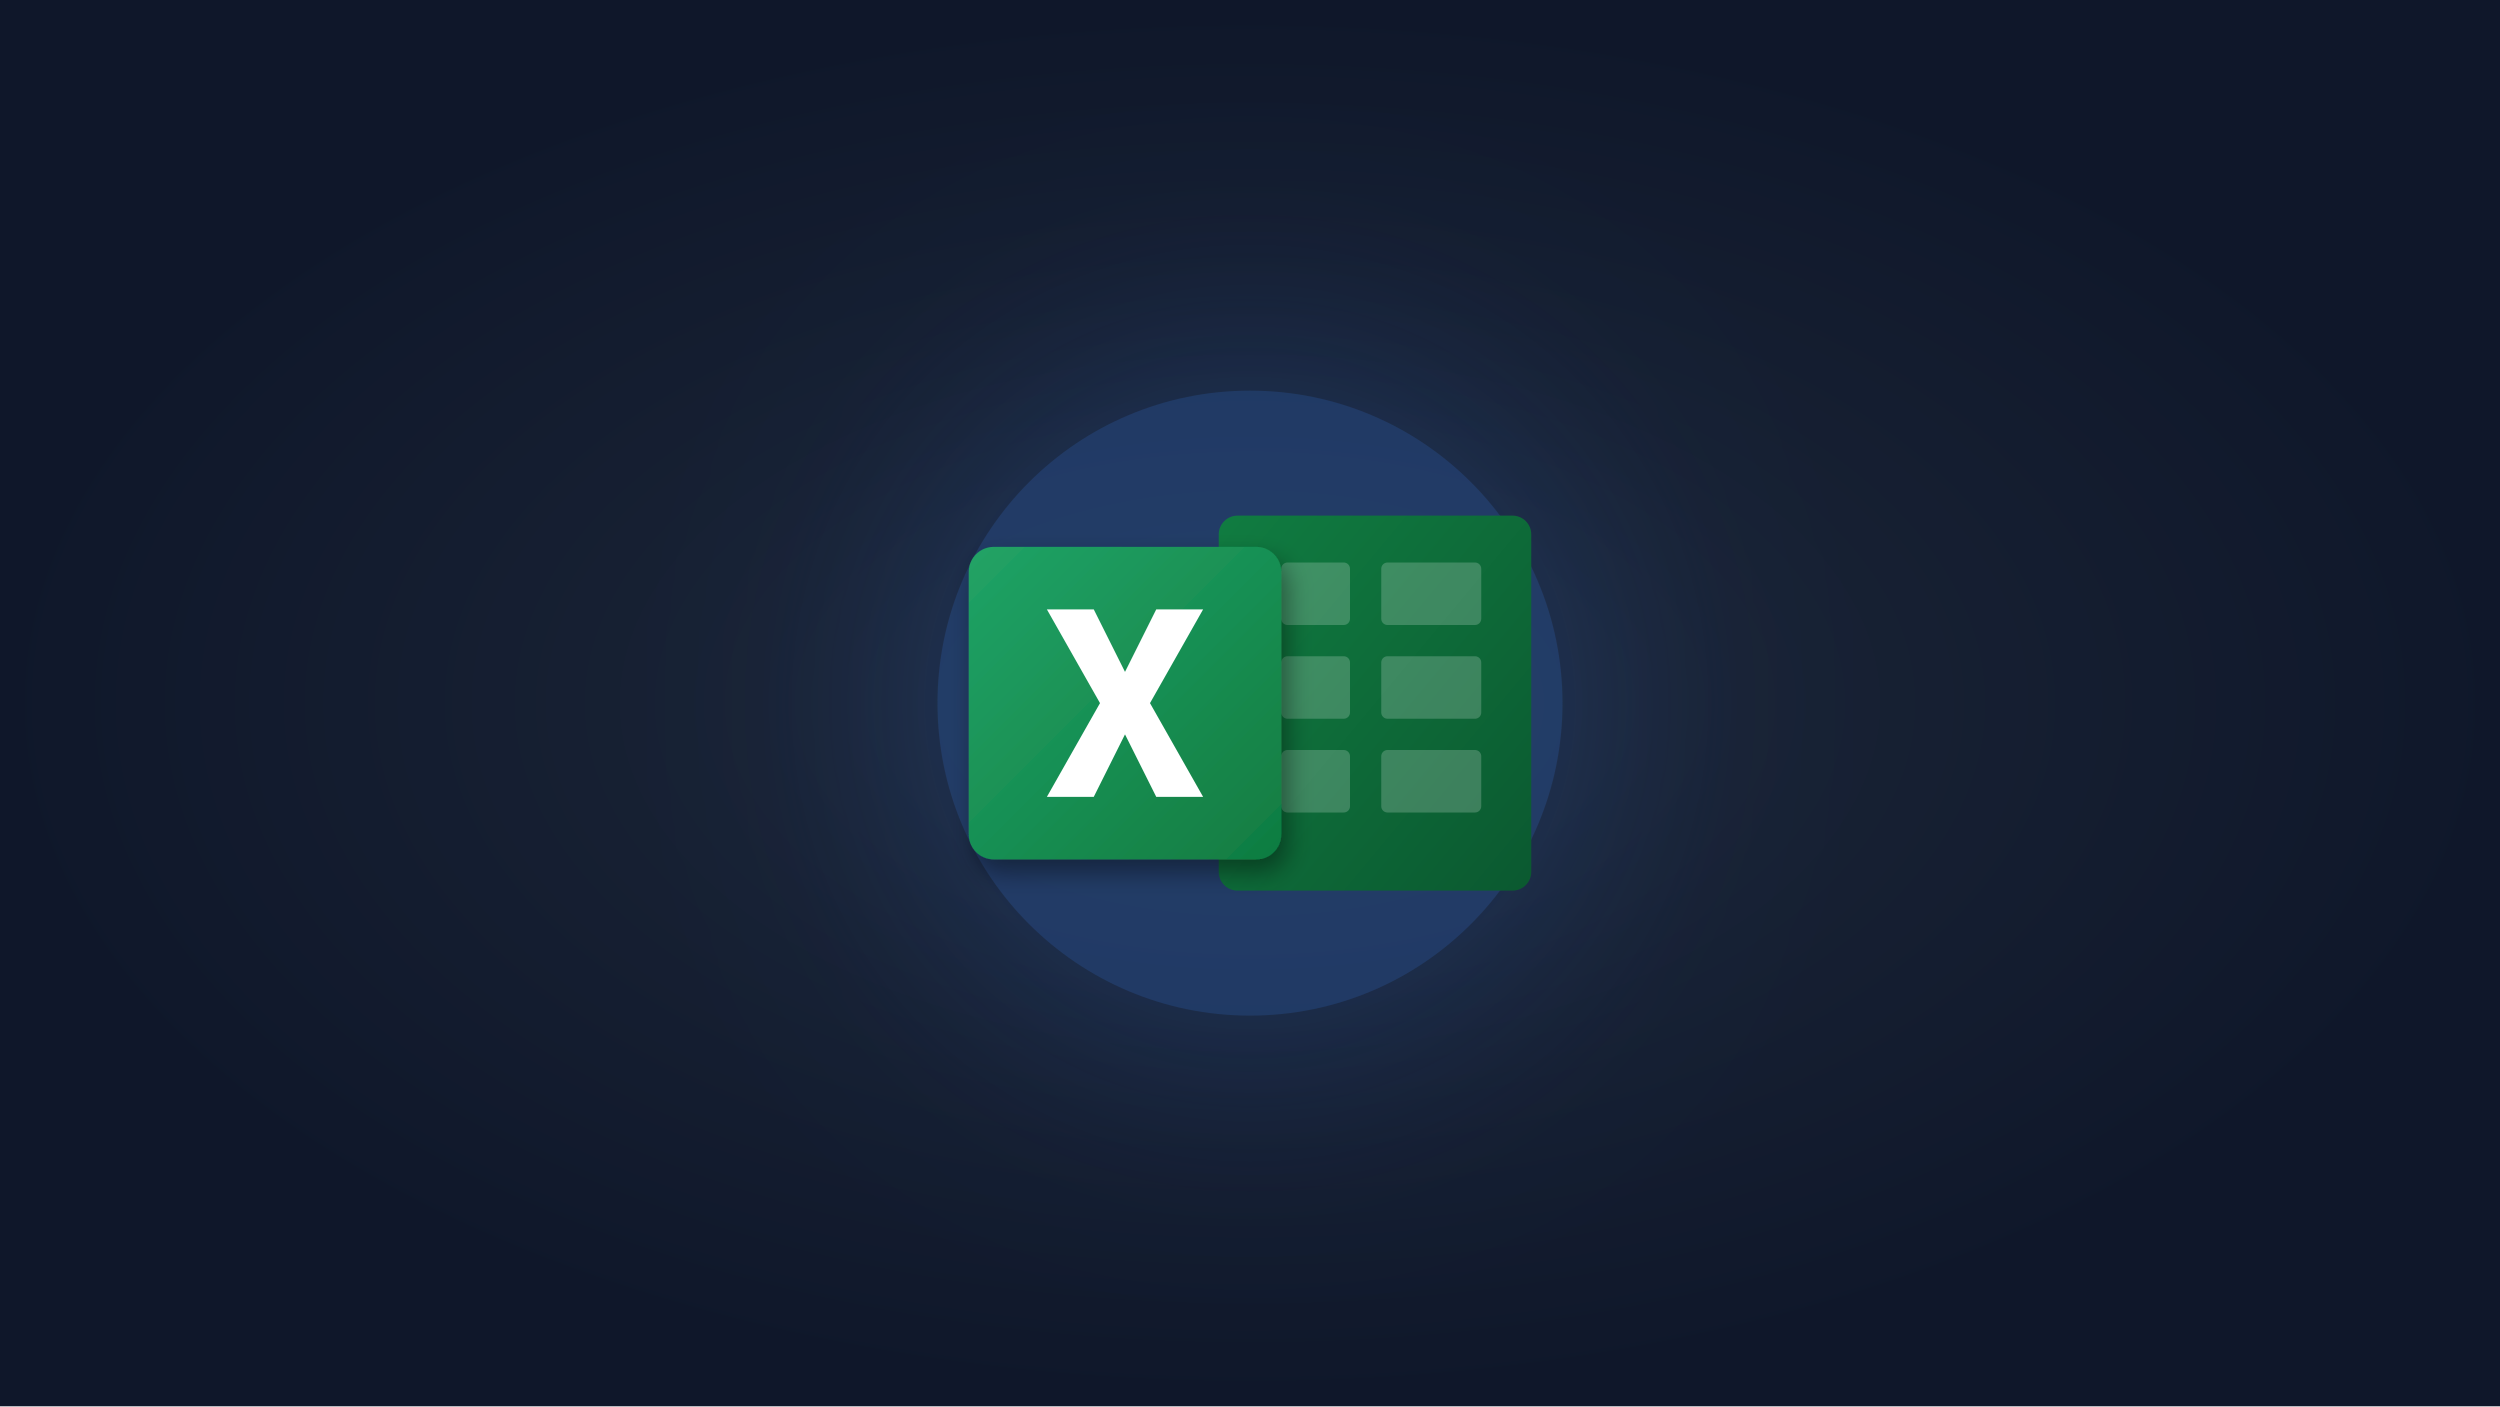
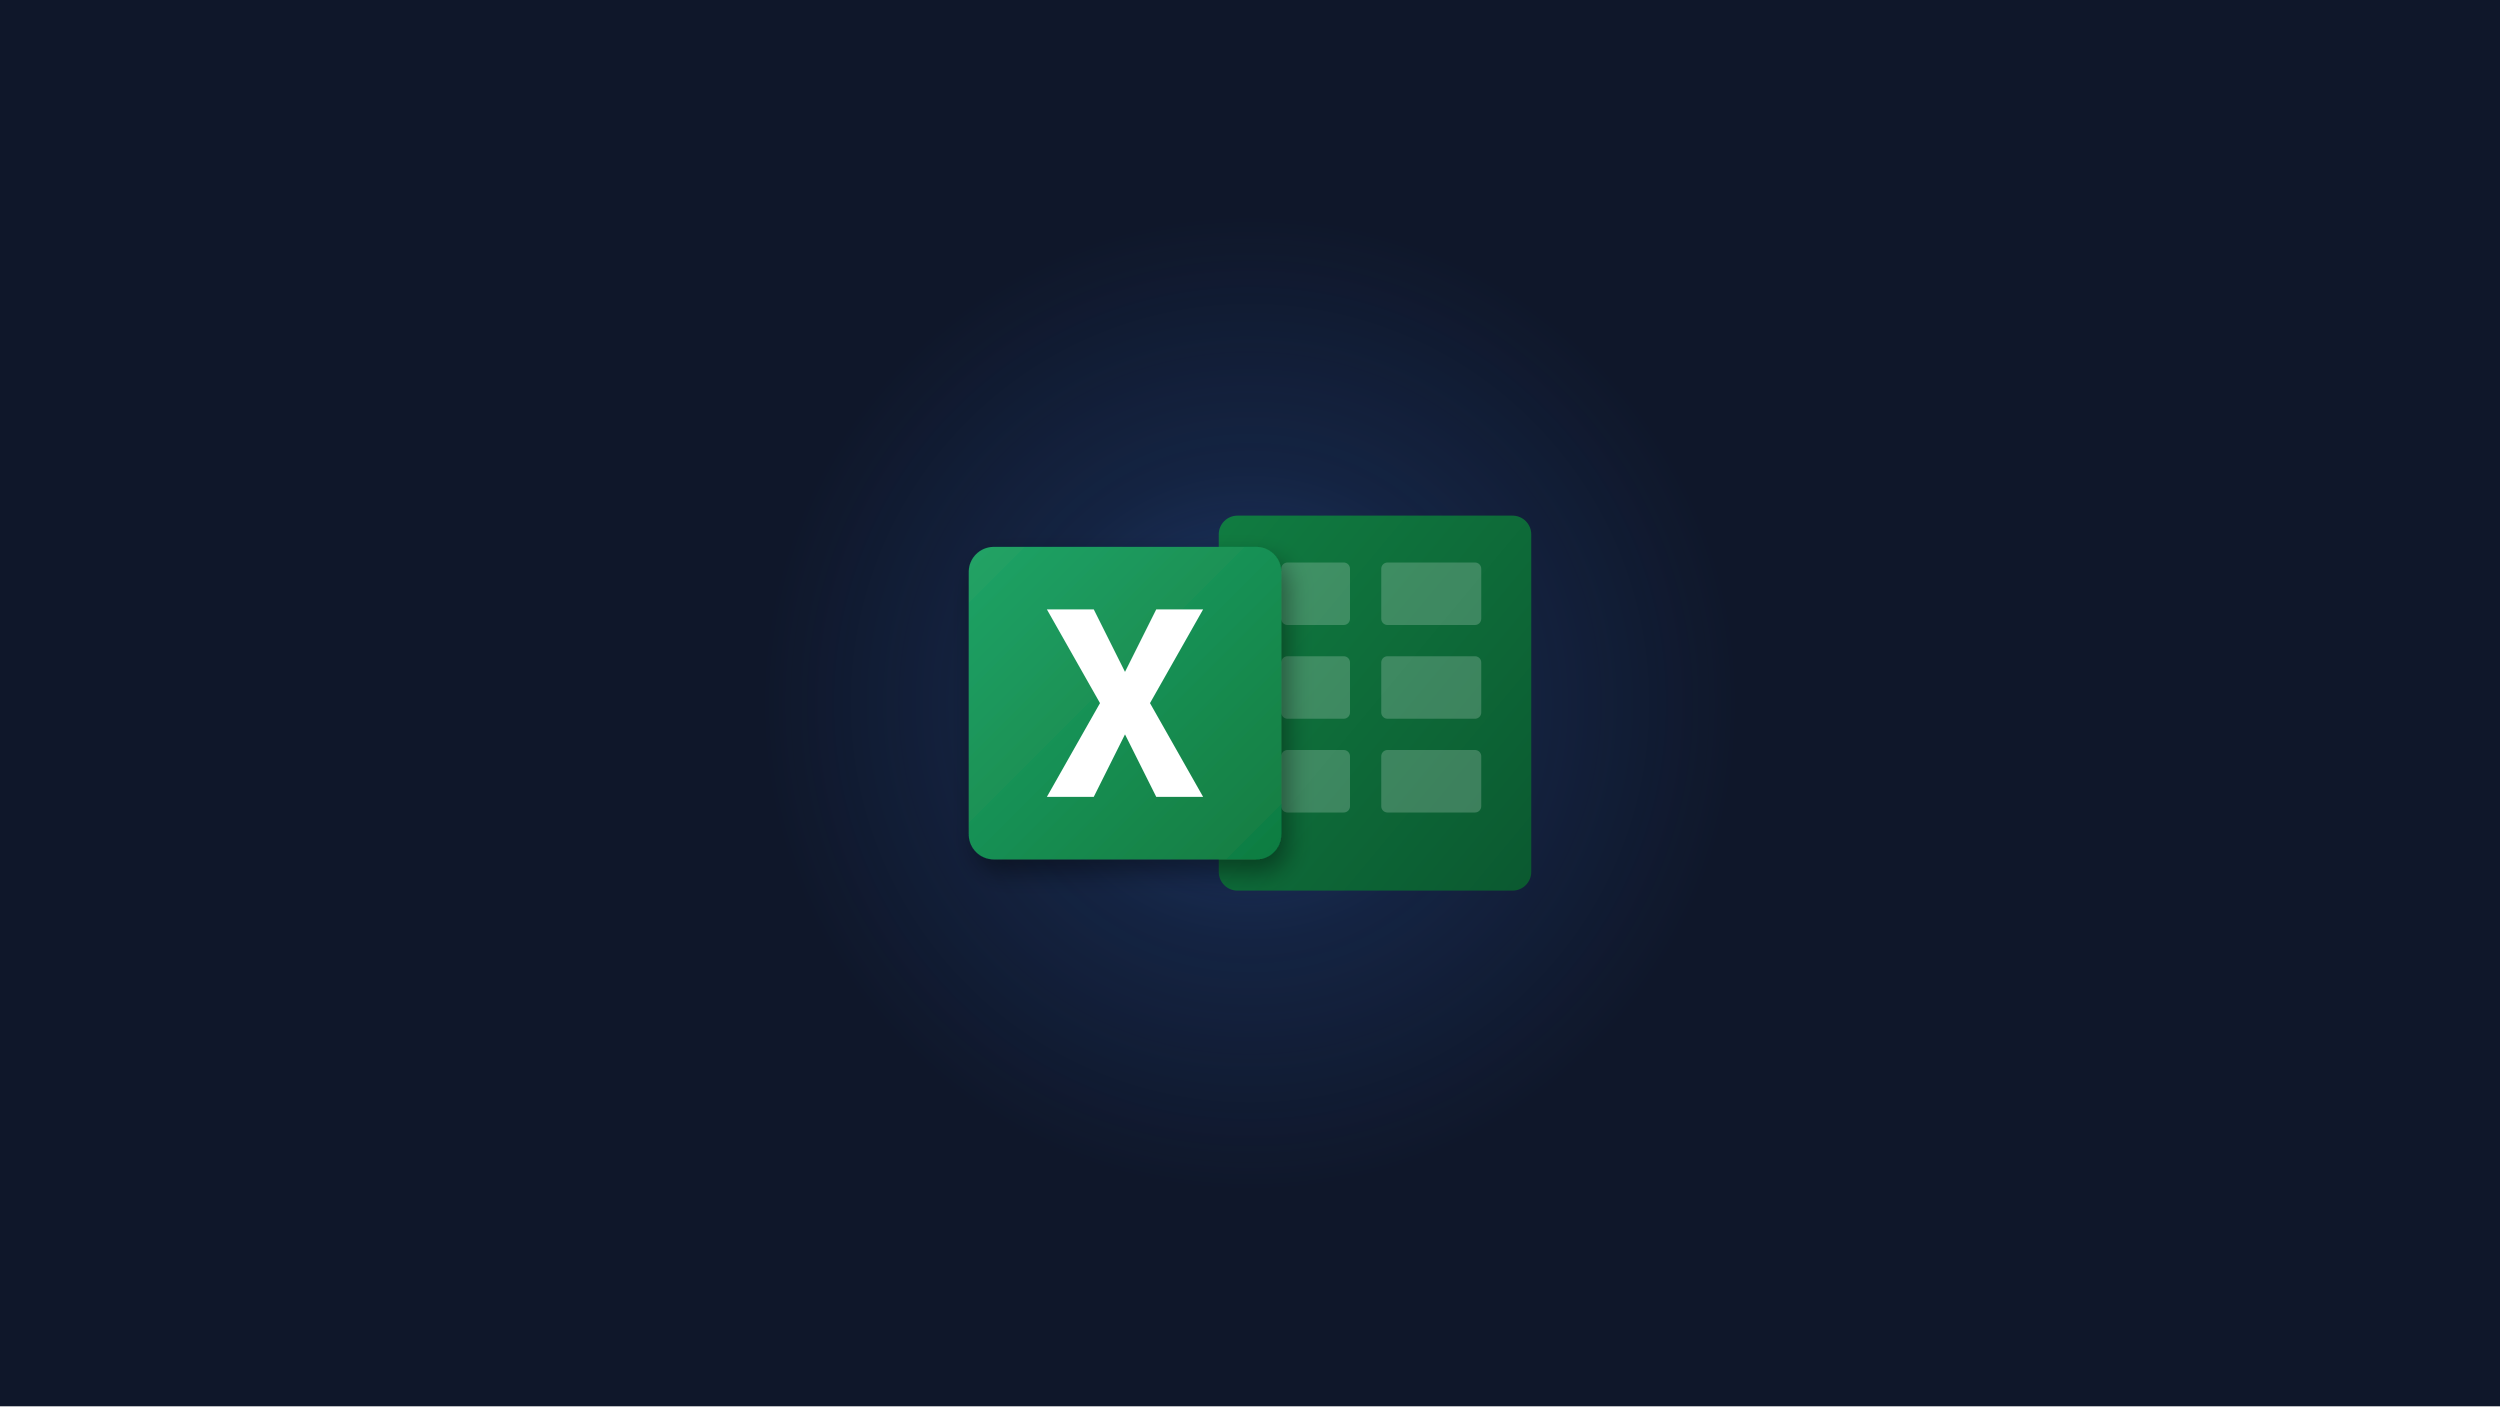
- <svg xmlns="http://www.w3.org/2000/svg" viewBox="0 0 800 450" width="100%" height="100%">
+ <svg xmlns="http://www.w3.org/2000/svg" viewBox="0 0 800 450" width="100%" height="100%" preserveAspectRatio="xMidYMid meet">
  <defs>
    <radialGradient id="bg-glow" cx="50%" cy="50%" r="50%" fx="50%" fy="50%">
-       <stop offset="0%" stop-color="#1e293b" />
-       <stop offset="100%" stop-color="#0f172a" />
+       <stop offset="0%" stop-color="#3b82f6" stop-opacity="0.34" />
+       <stop offset="48%" stop-color="#3b82f6" stop-opacity="0.12" />
+       <stop offset="100%" stop-color="#3b82f6" stop-opacity="0" />
    </radialGradient>
    <filter id="glow" x="-50%" y="-50%" width="200%" height="200%">
      <feGaussianBlur stdDeviation="45" result="blur" />
      <feComposite in="SourceGraphic" in2="blur" operator="over" />
    </filter>
    <filter id="shadow" x="-20%" y="-20%" width="140%" height="140%">
      <feDropShadow dx="2" dy="4" stdDeviation="4" flood-color="#000000" flood-opacity="0.4" />
    </filter>
    <linearGradient id="excel-back" x1="0%" y1="0%" x2="100%" y2="100%">
      <stop offset="0%" stop-color="#107c41" />
      <stop offset="100%" stop-color="#0b5930" />
    </linearGradient>
    <linearGradient id="excel-front" x1="0%" y1="0%" x2="100%" y2="100%">
      <stop offset="0%" stop-color="#21a366" />
      <stop offset="100%" stop-color="#107c41" />
    </linearGradient>
  </defs>
-   <rect width="800" height="450" fill="url(#bg-glow)" />
-   <circle cx="400" cy="225" r="100" fill="#3b82f6" opacity="0.25" filter="url(#glow)" />
+   <rect width="800" height="450" fill="#0f172a" />
+   <circle cx="400" cy="225" r="156" fill="url(#bg-glow)" />
  <g>
    <rect x="390" y="165" width="100" height="120" rx="6" fill="url(#excel-back)" />
    <rect x="410" y="180" width="22" height="20" rx="2" fill="#ffffff" opacity="0.2" />
    <rect x="442" y="180" width="32" height="20" rx="2" fill="#ffffff" opacity="0.2" />
    <rect x="410" y="210" width="22" height="20" rx="2" fill="#ffffff" opacity="0.2" />
    <rect x="442" y="210" width="32" height="20" rx="2" fill="#ffffff" opacity="0.2" />
    <rect x="410" y="240" width="22" height="20" rx="2" fill="#ffffff" opacity="0.2" />
    <rect x="442" y="240" width="32" height="20" rx="2" fill="#ffffff" opacity="0.2" />
    <rect x="310" y="175" width="100" height="100" rx="8" fill="url(#excel-front)" filter="url(#shadow)" />
    <path d="M335 195 L350 195 L360 215 L370 195 L385 195 L368 225 L385 255 L370 255 L360 235 L350 255 L335 255 L352 225 Z" fill="#ffffff" />
  </g>
</svg>
